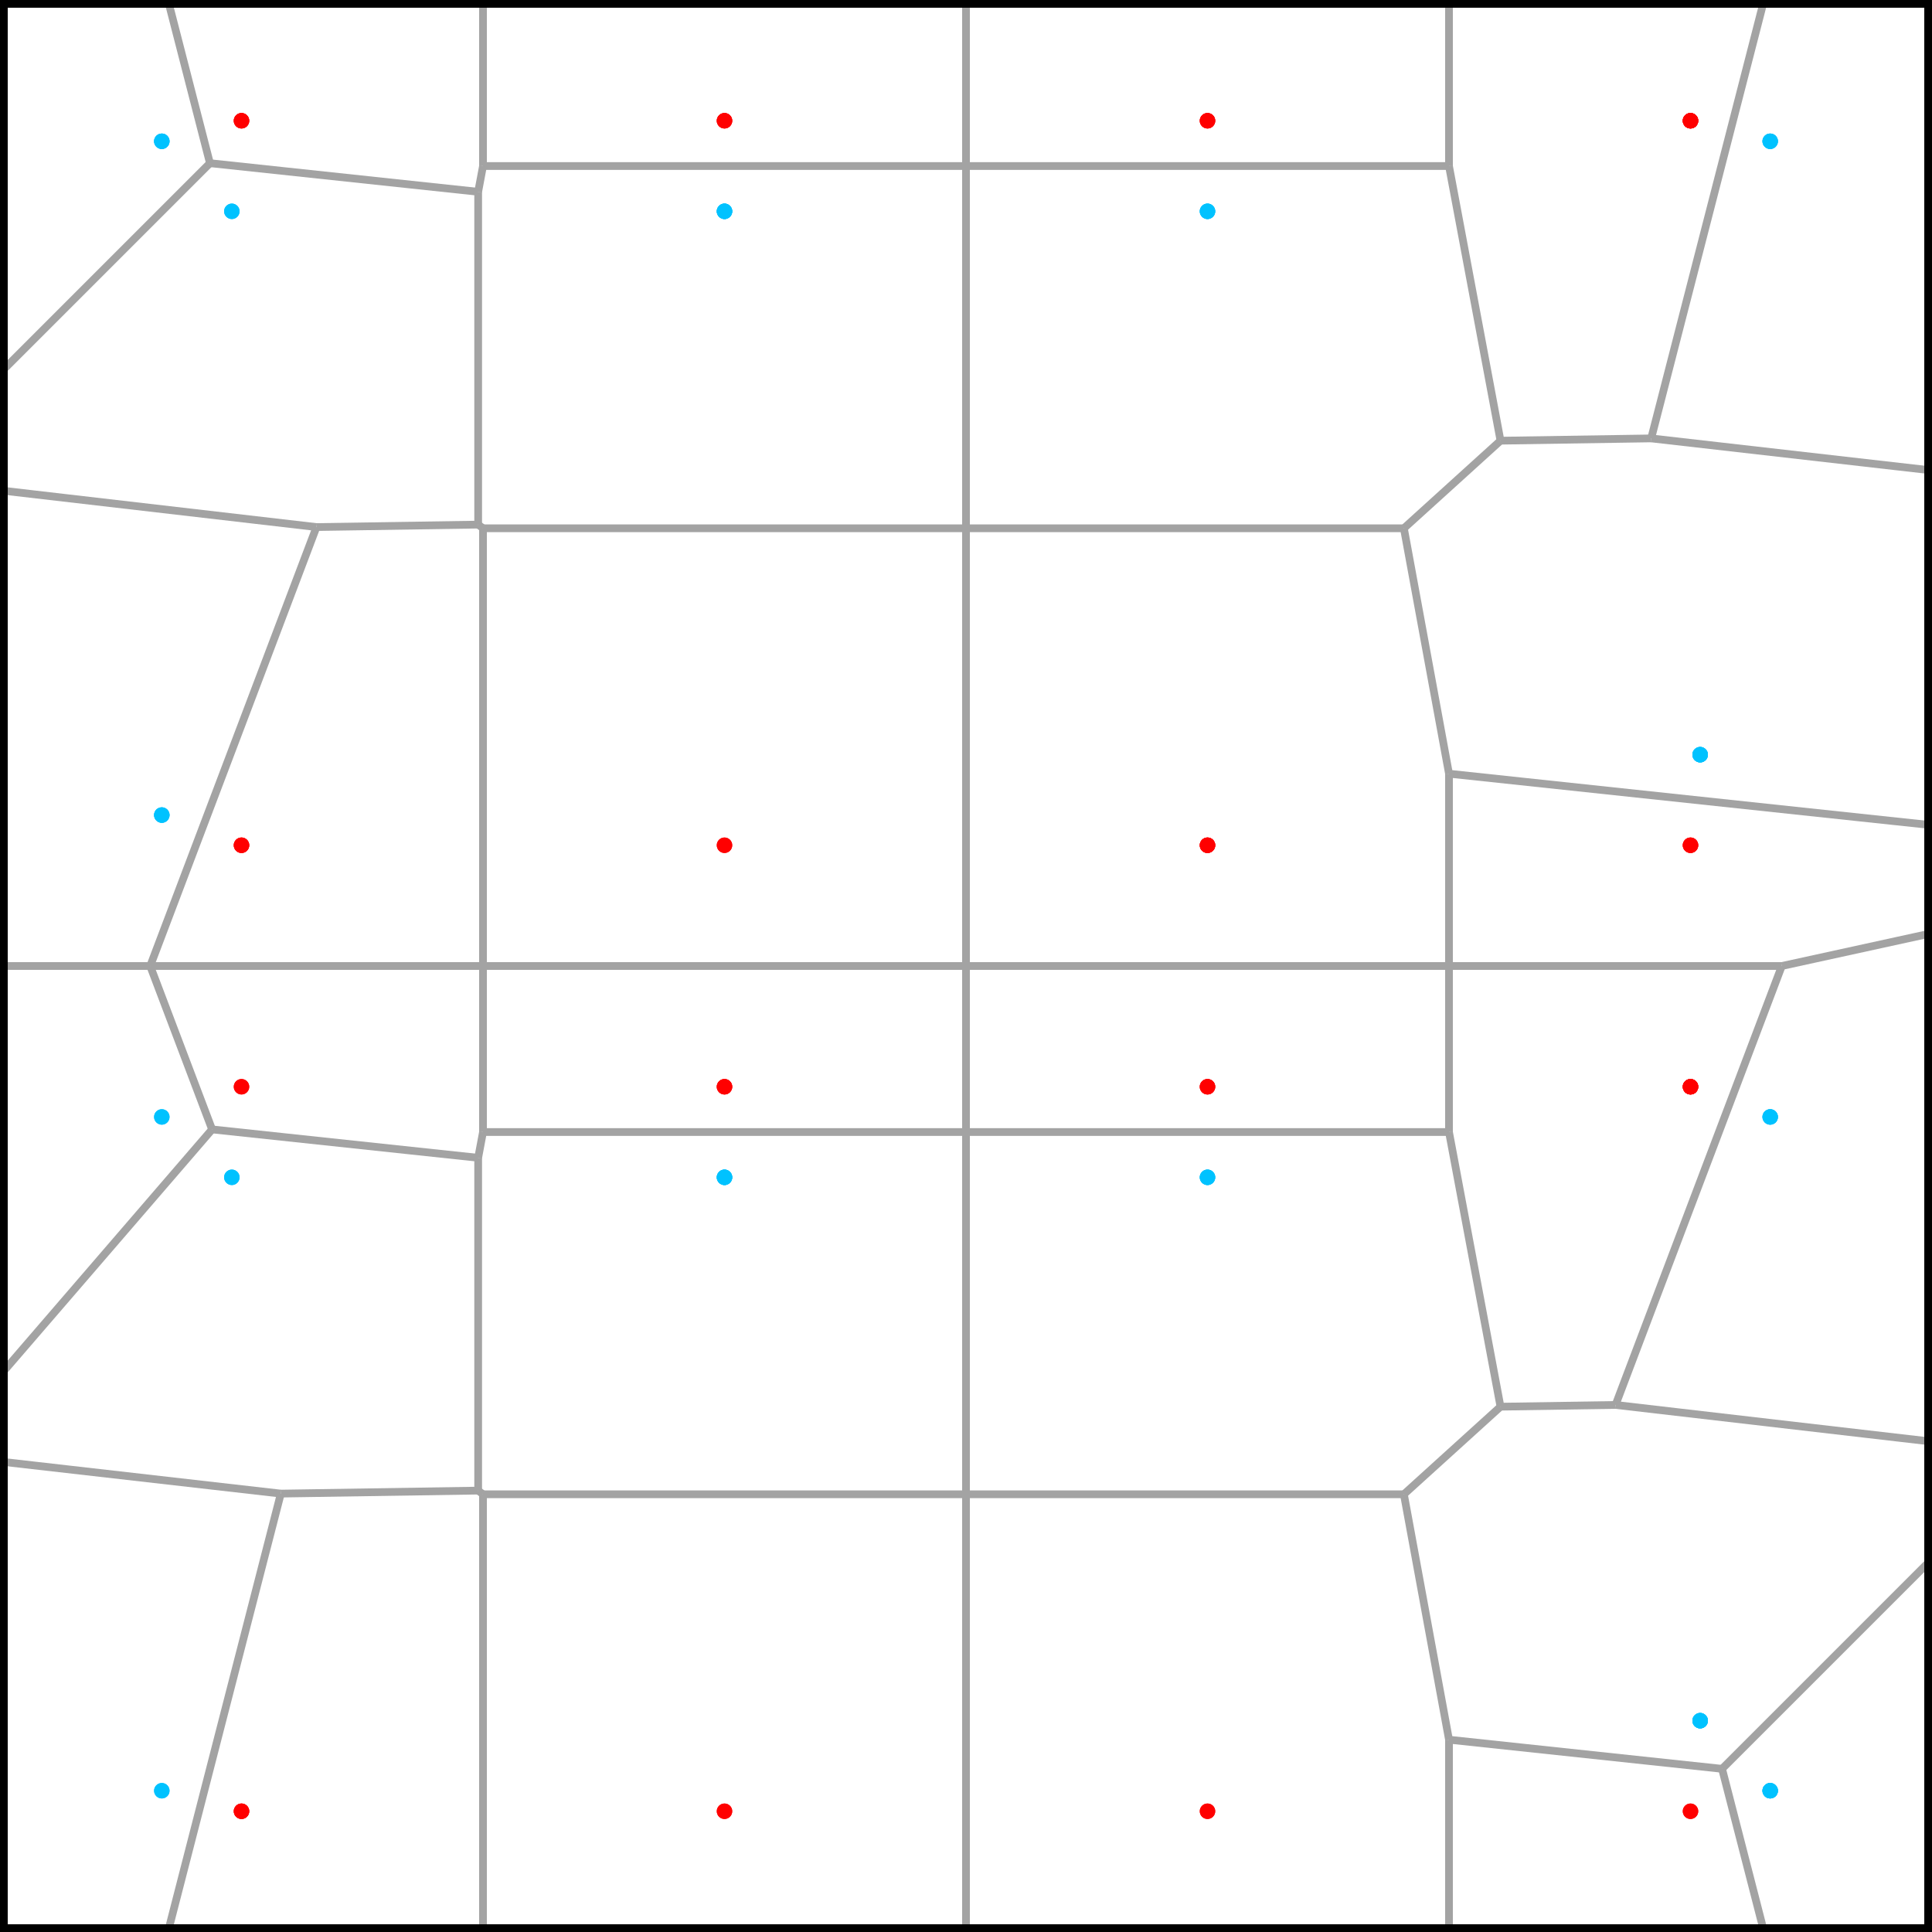
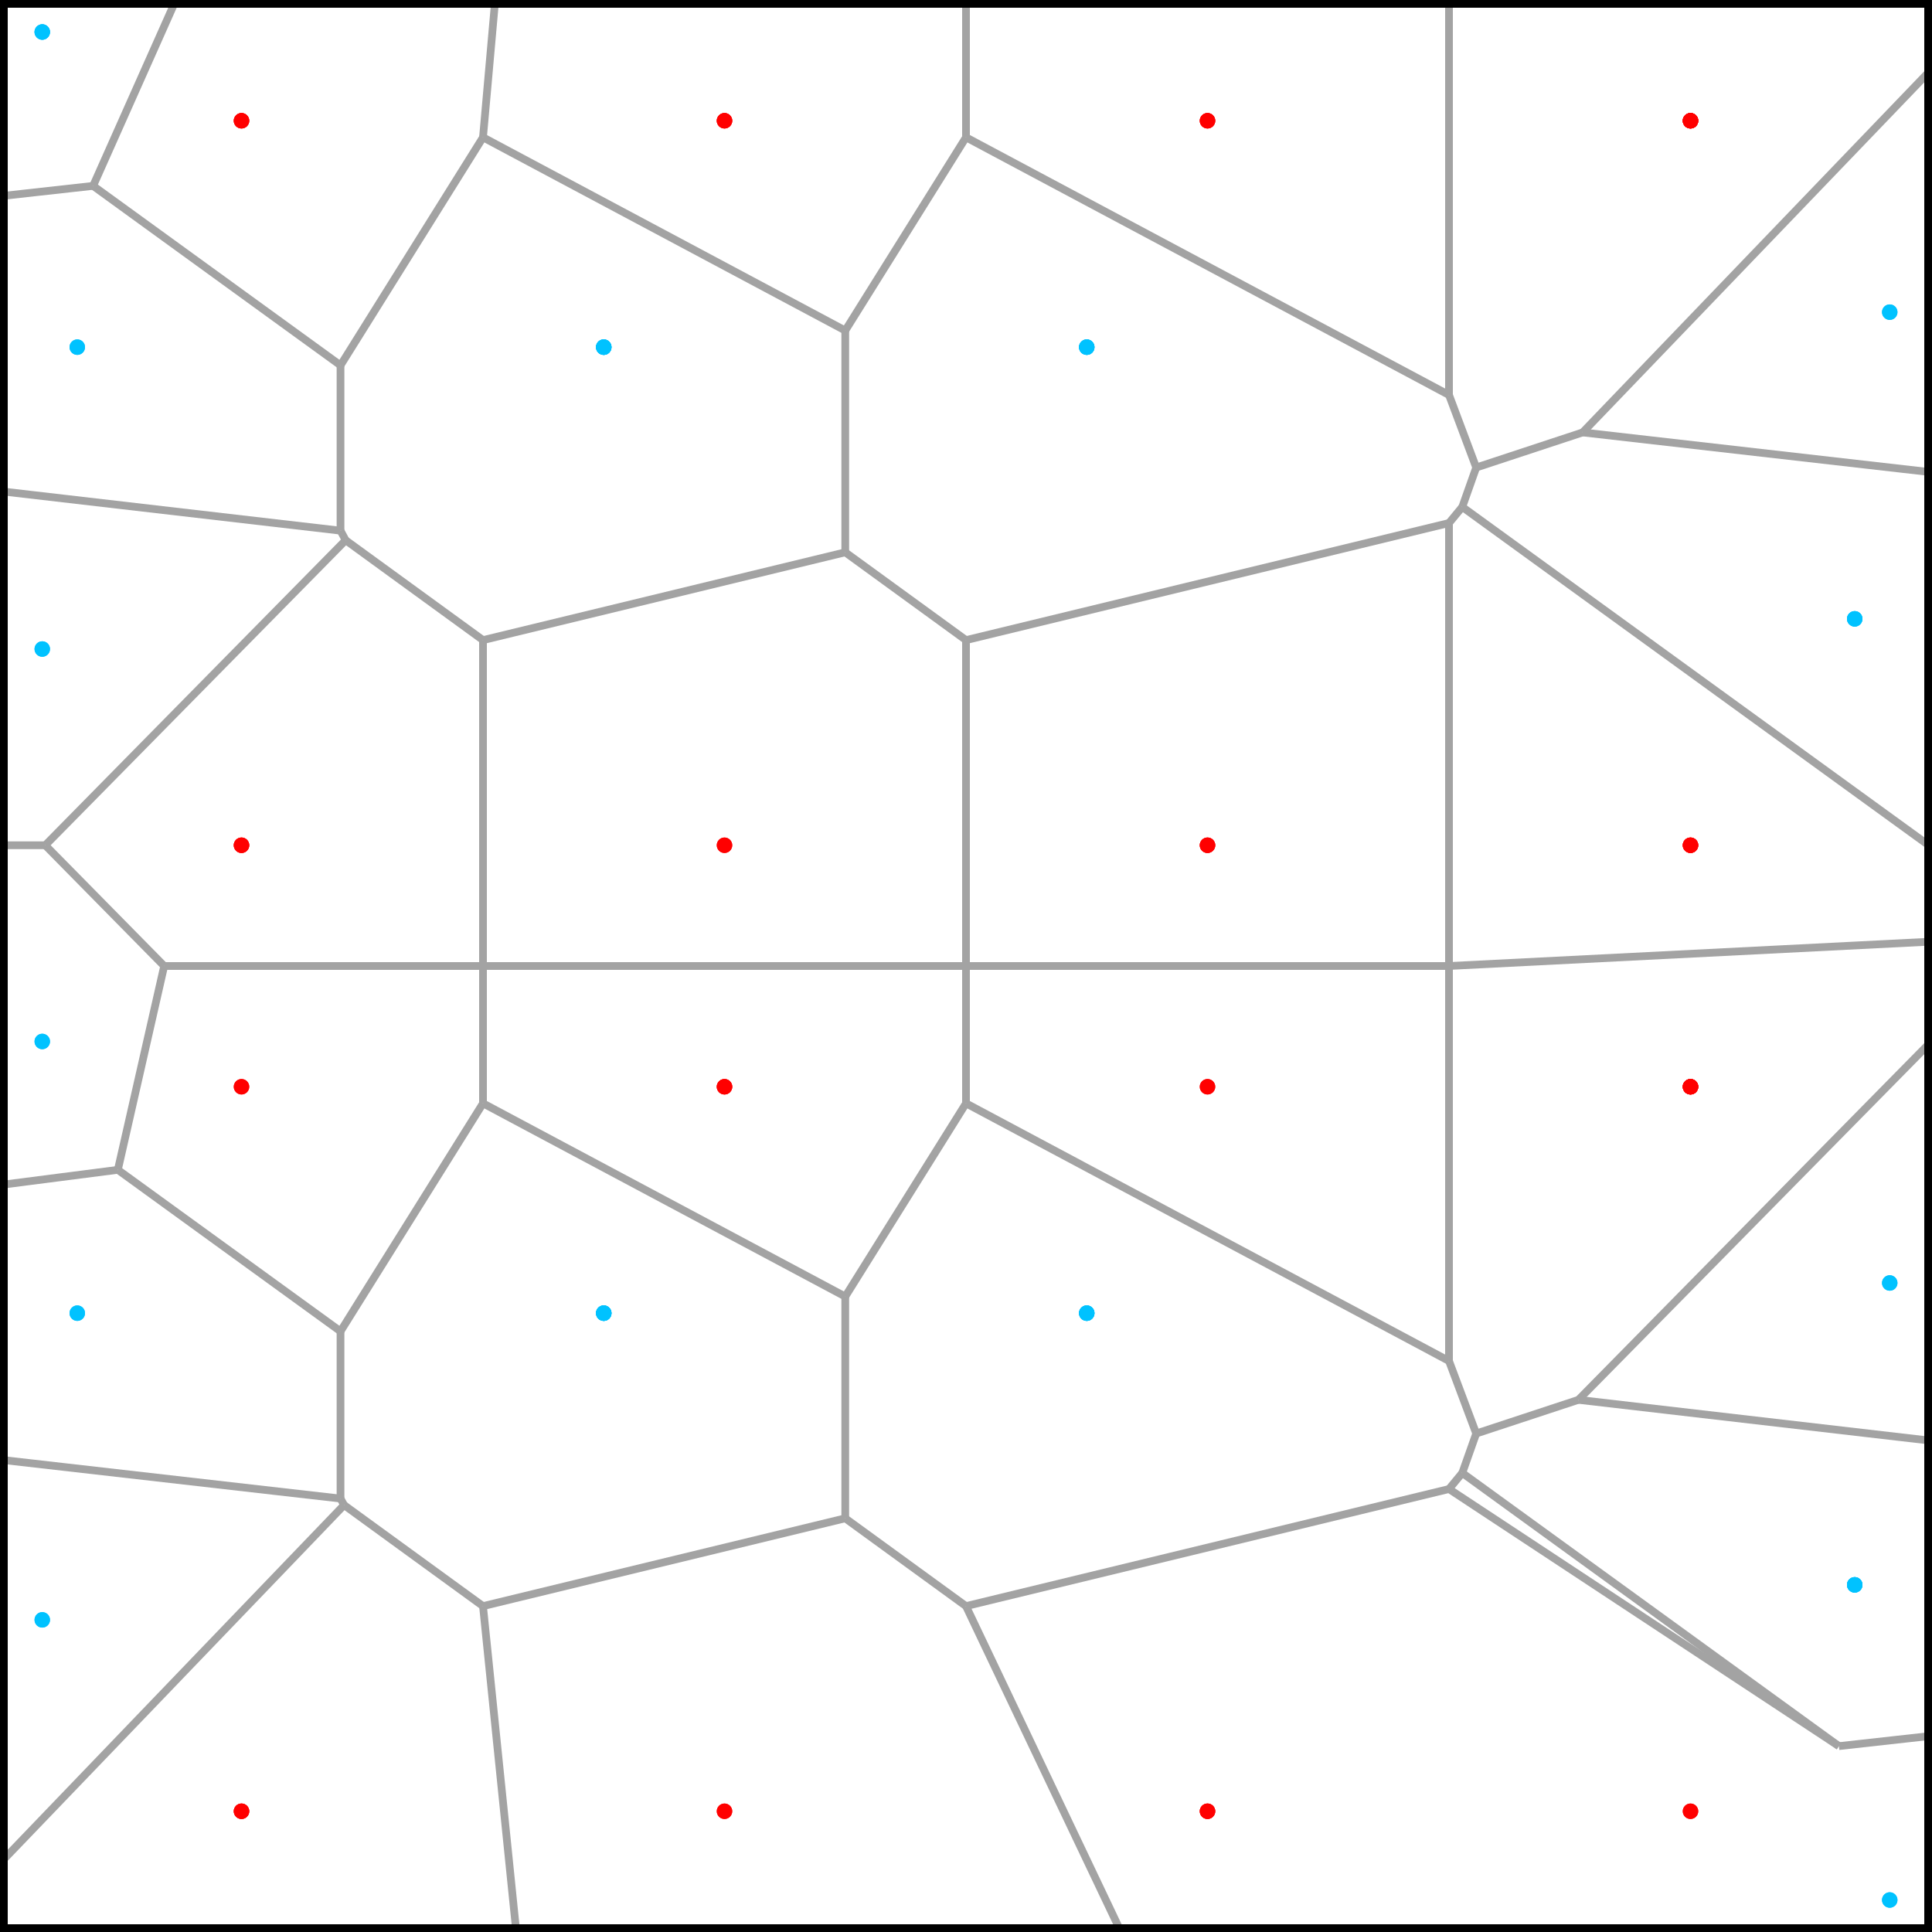
<svg xmlns="http://www.w3.org/2000/svg" baseProfile="tiny" height="250" version="1.2" width="250">
  <defs />
-   <line stroke="rgb(64%,64%,64%)" stroke-width="1" x1="62.5" x2="62.5" y1="193.359" y2="250" />
+   <line stroke="rgb(64%,64%,64%)" stroke-width="1" x1="137.358" x2="137.358" y1="250" y2="250" />
+   <circle cx="31.25" cy="234.375" fill="rgb(100%,0%,0%)" r="1" />
+   <line stroke="rgb(64%,64%,64%)" stroke-width="1" x1="62.5" x2="66.808" y1="207.83" y2="250" />
  <circle cx="93.75" cy="234.375" fill="rgb(100%,0%,0%)" r="1" />
-   <line stroke="rgb(64%,64%,64%)" stroke-width="1" x1="125.0" x2="125.0" y1="193.359" y2="250" />
+   <line stroke="rgb(64%,64%,64%)" stroke-width="1" x1="125.0" x2="145.061" y1="207.83" y2="250" />
  <circle cx="156.25" cy="234.375" fill="rgb(100%,0%,0%)" r="1" />
-   <line stroke="rgb(64%,64%,64%)" stroke-width="1" x1="187.5" x2="187.5" y1="225.116" y2="250" />
+   <line stroke="rgb(64%,64%,64%)" stroke-width="1" x1="187.5" x2="237.952" y1="192.679" y2="225.948" />
  <circle cx="218.75" cy="234.375" fill="rgb(100%,0%,0%)" r="1" />
-   <line stroke="rgb(64%,64%,64%)" stroke-width="1" x1="21.727" x2="36.339" y1="250" y2="193.272" />
-   <circle cx="20.938" cy="231.719" fill="rgb(0%,76%,100%)" r="1" />
-   <line stroke="rgb(64%,64%,64%)" stroke-width="1" x1="222.834" x2="228.273" y1="228.885" y2="250" />
-   <circle cx="229.062" cy="231.719" fill="rgb(0%,76%,100%)" r="1" />
-   <line stroke="rgb(64%,64%,64%)" stroke-width="1" x1="187.5" x2="222.834" y1="225.116" y2="228.885" />
-   <circle cx="220.0" cy="222.656" fill="rgb(0%,76%,100%)" r="1" />
-   <line stroke="rgb(64%,64%,64%)" stroke-width="1" x1="250" x2="222.834" y1="201.719" y2="228.885" />
-   <circle cx="229.062" cy="231.719" fill="rgb(0%,76%,100%)" r="1" />
-   <line stroke="rgb(64%,64%,64%)" stroke-width="1" x1="181.662" x2="187.5" y1="193.359" y2="225.116" />
-   <circle cx="220.0" cy="222.656" fill="rgb(0%,76%,100%)" r="1" />
-   <line stroke="rgb(64%,64%,64%)" stroke-width="1" x1="0" x2="36.339" y1="189.123" y2="193.272" />
-   <circle cx="30.0" cy="152.344" fill="rgb(0%,76%,100%)" r="1" />
-   <line stroke="rgb(64%,64%,64%)" stroke-width="1" x1="62.5" x2="125.0" y1="193.359" y2="193.359" />
-   <circle cx="93.75" cy="152.344" fill="rgb(0%,76%,100%)" r="1" />
-   <line stroke="rgb(64%,64%,64%)" stroke-width="1" x1="125.0" x2="181.662" y1="193.359" y2="193.359" />
-   <circle cx="156.25" cy="152.344" fill="rgb(0%,76%,100%)" r="1" />
-   <line stroke="rgb(64%,64%,64%)" stroke-width="1" x1="61.875" x2="36.339" y1="192.883" y2="193.272" />
-   <circle cx="31.25" cy="234.375" fill="rgb(100%,0%,0%)" r="1" />
-   <line stroke="rgb(64%,64%,64%)" stroke-width="1" x1="194.164" x2="181.662" y1="182.025" y2="193.359" />
-   <circle cx="220.0" cy="222.656" fill="rgb(0%,76%,100%)" r="1" />
-   <line stroke="rgb(64%,64%,64%)" stroke-width="1" x1="0" x2="27.445" y1="177.981" y2="146.145" />
-   <circle cx="20.938" cy="144.531" fill="rgb(0%,76%,100%)" r="1" />
-   <line stroke="rgb(64%,64%,64%)" stroke-width="1" x1="209.05" x2="250" y1="181.798" y2="186.548" />
-   <circle cx="229.062" cy="144.531" fill="rgb(0%,76%,100%)" r="1" />
-   <line stroke="rgb(64%,64%,64%)" stroke-width="1" x1="61.875" x2="62.5" y1="192.883" y2="193.359" />
-   <circle cx="93.75" cy="152.344" fill="rgb(0%,76%,100%)" r="1" />
-   <line stroke="rgb(64%,64%,64%)" stroke-width="1" x1="125.0" x2="125.0" y1="193.359" y2="193.359" />
-   <circle cx="156.25" cy="152.344" fill="rgb(0%,76%,100%)" r="1" />
-   <line stroke="rgb(64%,64%,64%)" stroke-width="1" x1="125.0" x2="125.0" y1="146.484" y2="193.359" />
-   <circle cx="156.25" cy="152.344" fill="rgb(0%,76%,100%)" r="1" />
-   <line stroke="rgb(64%,64%,64%)" stroke-width="1" x1="61.875" x2="61.875" y1="149.818" y2="192.883" />
-   <circle cx="93.75" cy="152.344" fill="rgb(0%,76%,100%)" r="1" />
-   <line stroke="rgb(64%,64%,64%)" stroke-width="1" x1="27.445" x2="61.875" y1="146.145" y2="149.818" />
+   <line stroke="rgb(64%,64%,64%)" stroke-width="1" x1="0" x2="44.523" y1="241.105" y2="194.756" />
+   <circle cx="5.469" cy="209.609" fill="rgb(0%,76%,100%)" r="1" />
+   <line stroke="rgb(64%,64%,64%)" stroke-width="1" x1="237.952" x2="250" y1="225.948" y2="224.609" />
+   <circle cx="240.0" cy="205.078" fill="rgb(0%,76%,100%)" r="1" />
+   <line stroke="rgb(64%,64%,64%)" stroke-width="1" x1="189.216" x2="237.952" y1="190.598" y2="225.948" />
+   <circle cx="240.0" cy="205.078" fill="rgb(0%,76%,100%)" r="1" />
+   <line stroke="rgb(64%,64%,64%)" stroke-width="1" x1="0" x2="44.062" y1="188.883" y2="193.913" />
+   <circle cx="10.0" cy="169.922" fill="rgb(0%,76%,100%)" r="1" />
+   <line stroke="rgb(64%,64%,64%)" stroke-width="1" x1="62.5" x2="109.375" y1="207.83" y2="196.467" />
+   <circle cx="78.125" cy="169.922" fill="rgb(0%,76%,100%)" r="1" />
+   <line stroke="rgb(64%,64%,64%)" stroke-width="1" x1="125.0" x2="187.5" y1="207.83" y2="192.679" />
+   <circle cx="140.625" cy="169.922" fill="rgb(0%,76%,100%)" r="1" />
+   <line stroke="rgb(64%,64%,64%)" stroke-width="1" x1="44.523" x2="62.5" y1="194.756" y2="207.83" />
+   <circle cx="78.125" cy="169.922" fill="rgb(0%,76%,100%)" r="1" />
+   <line stroke="rgb(64%,64%,64%)" stroke-width="1" x1="109.375" x2="125.0" y1="196.467" y2="207.83" />
+   <circle cx="140.625" cy="169.922" fill="rgb(0%,76%,100%)" r="1" />
+   <line stroke="rgb(64%,64%,64%)" stroke-width="1" x1="204.246" x2="250" y1="181.137" y2="186.444" />
+   <circle cx="244.531" cy="166.016" fill="rgb(0%,76%,100%)" r="1" />
+   <line stroke="rgb(64%,64%,64%)" stroke-width="1" x1="109.375" x2="109.375" y1="167.773" y2="196.467" />
+   <circle cx="140.625" cy="169.922" fill="rgb(0%,76%,100%)" r="1" />
+   <line stroke="rgb(64%,64%,64%)" stroke-width="1" x1="44.062" x2="44.523" y1="193.913" y2="194.756" />
+   <circle cx="78.125" cy="169.922" fill="rgb(0%,76%,100%)" r="1" />
+   <line stroke="rgb(64%,64%,64%)" stroke-width="1" x1="44.062" x2="44.062" y1="172.273" y2="193.913" />
+   <circle cx="78.125" cy="169.922" fill="rgb(0%,76%,100%)" r="1" />
+   <line stroke="rgb(64%,64%,64%)" stroke-width="1" x1="15.25" x2="44.062" y1="151.375" y2="172.273" />
  <circle cx="31.25" cy="140.625" fill="rgb(100%,0%,0%)" r="1" />
-   <line stroke="rgb(64%,64%,64%)" stroke-width="1" x1="62.5" x2="125.0" y1="146.484" y2="146.484" />
+   <line stroke="rgb(64%,64%,64%)" stroke-width="1" x1="62.5" x2="109.375" y1="142.773" y2="167.773" />
  <circle cx="93.75" cy="140.625" fill="rgb(100%,0%,0%)" r="1" />
-   <line stroke="rgb(64%,64%,64%)" stroke-width="1" x1="125.0" x2="187.5" y1="146.484" y2="146.484" />
+   <line stroke="rgb(64%,64%,64%)" stroke-width="1" x1="125.0" x2="187.5" y1="142.773" y2="176.107" />
  <circle cx="156.25" cy="140.625" fill="rgb(100%,0%,0%)" r="1" />
-   <line stroke="rgb(64%,64%,64%)" stroke-width="1" x1="209.05" x2="230.565" y1="181.798" y2="125.0" />
+   <line stroke="rgb(64%,64%,64%)" stroke-width="1" x1="204.246" x2="250" y1="181.137" y2="134.679" />
  <circle cx="218.75" cy="140.625" fill="rgb(100%,0%,0%)" r="1" />
-   <line stroke="rgb(64%,64%,64%)" stroke-width="1" x1="194.164" x2="209.05" y1="182.025" y2="181.798" />
+   <line stroke="rgb(64%,64%,64%)" stroke-width="1" x1="189.216" x2="187.5" y1="190.598" y2="192.679" />
+   <circle cx="218.75" cy="234.375" fill="rgb(100%,0%,0%)" r="1" />
+   <line stroke="rgb(64%,64%,64%)" stroke-width="1" x1="62.5" x2="44.062" y1="142.773" y2="172.273" />
+   <circle cx="78.125" cy="169.922" fill="rgb(0%,76%,100%)" r="1" />
+   <line stroke="rgb(64%,64%,64%)" stroke-width="1" x1="191.021" x2="204.246" y1="185.497" y2="181.137" />
  <circle cx="218.75" cy="140.625" fill="rgb(100%,0%,0%)" r="1" />
-   <line stroke="rgb(64%,64%,64%)" stroke-width="1" x1="19.435" x2="27.445" y1="125.0" y2="146.145" />
+   <line stroke="rgb(64%,64%,64%)" stroke-width="1" x1="191.021" x2="189.216" y1="185.497" y2="190.598" />
+   <circle cx="240.0" cy="205.078" fill="rgb(0%,76%,100%)" r="1" />
+   <line stroke="rgb(64%,64%,64%)" stroke-width="1" x1="125.0" x2="109.375" y1="142.773" y2="167.773" />
+   <circle cx="140.625" cy="169.922" fill="rgb(0%,76%,100%)" r="1" />
+   <line stroke="rgb(64%,64%,64%)" stroke-width="1" x1="0" x2="15.25" y1="153.341" y2="151.375" />
+   <circle cx="5.469" cy="134.766" fill="rgb(0%,76%,100%)" r="1" />
+   <line stroke="rgb(64%,64%,64%)" stroke-width="1" x1="187.5" x2="191.021" y1="176.107" y2="185.497" />
+   <circle cx="218.75" cy="140.625" fill="rgb(100%,0%,0%)" r="1" />
+   <line stroke="rgb(64%,64%,64%)" stroke-width="1" x1="21.245" x2="15.25" y1="125.0" y2="151.375" />
  <circle cx="31.25" cy="140.625" fill="rgb(100%,0%,0%)" r="1" />
-   <line stroke="rgb(64%,64%,64%)" stroke-width="1" x1="187.5" x2="194.164" y1="146.484" y2="182.025" />
+   <line stroke="rgb(64%,64%,64%)" stroke-width="1" x1="187.5" x2="187.5" y1="125.0" y2="176.107" />
  <circle cx="218.75" cy="140.625" fill="rgb(100%,0%,0%)" r="1" />
-   <line stroke="rgb(64%,64%,64%)" stroke-width="1" x1="62.5" x2="61.875" y1="146.484" y2="149.818" />
-   <circle cx="93.75" cy="152.344" fill="rgb(0%,76%,100%)" r="1" />
-   <line stroke="rgb(64%,64%,64%)" stroke-width="1" x1="62.5" x2="62.5" y1="125.0" y2="146.484" />
+   <line stroke="rgb(64%,64%,64%)" stroke-width="1" x1="62.5" x2="62.5" y1="125.0" y2="142.773" />
  <circle cx="93.75" cy="140.625" fill="rgb(100%,0%,0%)" r="1" />
-   <line stroke="rgb(64%,64%,64%)" stroke-width="1" x1="125.0" x2="125.0" y1="146.484" y2="146.484" />
+   <line stroke="rgb(64%,64%,64%)" stroke-width="1" x1="125.0" x2="125.0" y1="125.0" y2="142.773" />
  <circle cx="156.25" cy="140.625" fill="rgb(100%,0%,0%)" r="1" />
-   <line stroke="rgb(64%,64%,64%)" stroke-width="1" x1="125.0" x2="125.0" y1="125.0" y2="146.484" />
-   <circle cx="156.25" cy="140.625" fill="rgb(100%,0%,0%)" r="1" />
-   <line stroke="rgb(64%,64%,64%)" stroke-width="1" x1="187.5" x2="187.5" y1="125.0" y2="146.484" />
-   <circle cx="218.75" cy="140.625" fill="rgb(100%,0%,0%)" r="1" />
-   <line stroke="rgb(64%,64%,64%)" stroke-width="1" x1="19.435" x2="62.5" y1="125.0" y2="125.0" />
+   <line stroke="rgb(64%,64%,64%)" stroke-width="1" x1="21.245" x2="62.5" y1="125.0" y2="125.0" />
  <circle cx="31.25" cy="109.375" fill="rgb(100%,0%,0%)" r="1" />
  <line stroke="rgb(64%,64%,64%)" stroke-width="1" x1="62.5" x2="125.0" y1="125.0" y2="125.0" />
  <circle cx="93.75" cy="109.375" fill="rgb(100%,0%,0%)" r="1" />
  <line stroke="rgb(64%,64%,64%)" stroke-width="1" x1="125.0" x2="187.5" y1="125.0" y2="125.0" />
  <circle cx="156.25" cy="109.375" fill="rgb(100%,0%,0%)" r="1" />
-   <line stroke="rgb(64%,64%,64%)" stroke-width="1" x1="187.5" x2="230.565" y1="125.0" y2="125.0" />
+   <line stroke="rgb(64%,64%,64%)" stroke-width="1" x1="187.5" x2="250" y1="125.0" y2="121.84" />
  <circle cx="218.75" cy="109.375" fill="rgb(100%,0%,0%)" r="1" />
-   <line stroke="rgb(64%,64%,64%)" stroke-width="1" x1="19.435" x2="40.95" y1="125.0" y2="68.202" />
-   <circle cx="20.938" cy="105.469" fill="rgb(0%,76%,100%)" r="1" />
-   <line stroke="rgb(64%,64%,64%)" stroke-width="1" x1="19.435" x2="19.435" y1="125.0" y2="125.0" />
+   <line stroke="rgb(64%,64%,64%)" stroke-width="1" x1="5.856" x2="21.245" y1="109.375" y2="125.0" />
  <circle cx="31.25" cy="109.375" fill="rgb(100%,0%,0%)" r="1" />
-   <line stroke="rgb(64%,64%,64%)" stroke-width="1" x1="0" x2="19.435" y1="125.0" y2="125.0" />
-   <circle cx="20.938" cy="105.469" fill="rgb(0%,76%,100%)" r="1" />
-   <line stroke="rgb(64%,64%,64%)" stroke-width="1" x1="250" x2="230.565" y1="120.748" y2="125.0" />
-   <circle cx="229.062" cy="144.531" fill="rgb(0%,76%,100%)" r="1" />
-   <line stroke="rgb(64%,64%,64%)" stroke-width="1" x1="187.5" x2="250" y1="100.116" y2="106.782" />
-   <circle cx="220.0" cy="97.656" fill="rgb(0%,76%,100%)" r="1" />
  <line stroke="rgb(64%,64%,64%)" stroke-width="1" x1="62.5" x2="62.5" y1="125.0" y2="125.0" />
  <circle cx="93.75" cy="140.625" fill="rgb(100%,0%,0%)" r="1" />
-   <line stroke="rgb(64%,64%,64%)" stroke-width="1" x1="62.5" x2="62.5" y1="68.359" y2="125.0" />
+   <line stroke="rgb(64%,64%,64%)" stroke-width="1" x1="62.5" x2="62.5" y1="82.83" y2="125.0" />
  <circle cx="93.75" cy="109.375" fill="rgb(100%,0%,0%)" r="1" />
  <line stroke="rgb(64%,64%,64%)" stroke-width="1" x1="125.0" x2="125.0" y1="125.0" y2="125.0" />
  <circle cx="156.25" cy="109.375" fill="rgb(100%,0%,0%)" r="1" />
-   <line stroke="rgb(64%,64%,64%)" stroke-width="1" x1="125.0" x2="125.0" y1="68.359" y2="125.0" />
+   <line stroke="rgb(64%,64%,64%)" stroke-width="1" x1="125.0" x2="125.0" y1="82.83" y2="125.0" />
  <circle cx="156.25" cy="109.375" fill="rgb(100%,0%,0%)" r="1" />
  <line stroke="rgb(64%,64%,64%)" stroke-width="1" x1="187.5" x2="187.5" y1="125.0" y2="125.0" />
  <circle cx="218.75" cy="140.625" fill="rgb(100%,0%,0%)" r="1" />
-   <line stroke="rgb(64%,64%,64%)" stroke-width="1" x1="187.5" x2="187.5" y1="100.116" y2="125.0" />
+   <line stroke="rgb(64%,64%,64%)" stroke-width="1" x1="187.5" x2="187.5" y1="67.679" y2="125.0" />
  <circle cx="218.75" cy="109.375" fill="rgb(100%,0%,0%)" r="1" />
-   <line stroke="rgb(64%,64%,64%)" stroke-width="1" x1="181.662" x2="187.5" y1="68.359" y2="100.116" />
-   <circle cx="220.0" cy="97.656" fill="rgb(0%,76%,100%)" r="1" />
-   <line stroke="rgb(64%,64%,64%)" stroke-width="1" x1="0" x2="40.95" y1="63.452" y2="68.202" />
-   <circle cx="30.0" cy="27.344" fill="rgb(0%,76%,100%)" r="1" />
-   <line stroke="rgb(64%,64%,64%)" stroke-width="1" x1="62.5" x2="125.0" y1="68.359" y2="68.359" />
-   <circle cx="93.75" cy="27.344" fill="rgb(0%,76%,100%)" r="1" />
-   <line stroke="rgb(64%,64%,64%)" stroke-width="1" x1="125.0" x2="181.662" y1="68.359" y2="68.359" />
-   <circle cx="156.25" cy="27.344" fill="rgb(0%,76%,100%)" r="1" />
-   <line stroke="rgb(64%,64%,64%)" stroke-width="1" x1="61.875" x2="40.95" y1="67.883" y2="68.202" />
+   <line stroke="rgb(64%,64%,64%)" stroke-width="1" x1="0" x2="5.856" y1="109.375" y2="109.375" />
+   <circle cx="5.469" cy="83.984" fill="rgb(0%,76%,100%)" r="1" />
+   <line stroke="rgb(64%,64%,64%)" stroke-width="1" x1="44.728" x2="5.856" y1="69.905" y2="109.375" />
  <circle cx="31.25" cy="109.375" fill="rgb(100%,0%,0%)" r="1" />
-   <line stroke="rgb(64%,64%,64%)" stroke-width="1" x1="194.164" x2="181.662" y1="57.025" y2="68.359" />
-   <circle cx="220.0" cy="97.656" fill="rgb(0%,76%,100%)" r="1" />
-   <line stroke="rgb(64%,64%,64%)" stroke-width="1" x1="213.661" x2="250" y1="56.728" y2="60.877" />
-   <circle cx="229.062" cy="18.281" fill="rgb(0%,76%,100%)" r="1" />
-   <line stroke="rgb(64%,64%,64%)" stroke-width="1" x1="0" x2="27.166" y1="48.281" y2="21.115" />
-   <circle cx="20.938" cy="18.281" fill="rgb(0%,76%,100%)" r="1" />
-   <line stroke="rgb(64%,64%,64%)" stroke-width="1" x1="61.875" x2="62.5" y1="67.883" y2="68.359" />
-   <circle cx="93.75" cy="27.344" fill="rgb(0%,76%,100%)" r="1" />
-   <line stroke="rgb(64%,64%,64%)" stroke-width="1" x1="125.0" x2="125.0" y1="68.359" y2="68.359" />
-   <circle cx="156.25" cy="109.375" fill="rgb(100%,0%,0%)" r="1" />
-   <line stroke="rgb(64%,64%,64%)" stroke-width="1" x1="125.0" x2="125.0" y1="21.484" y2="68.359" />
-   <circle cx="156.25" cy="27.344" fill="rgb(0%,76%,100%)" r="1" />
-   <line stroke="rgb(64%,64%,64%)" stroke-width="1" x1="61.875" x2="61.875" y1="24.818" y2="67.883" />
-   <circle cx="93.75" cy="27.344" fill="rgb(0%,76%,100%)" r="1" />
-   <line stroke="rgb(64%,64%,64%)" stroke-width="1" x1="27.166" x2="61.875" y1="21.115" y2="24.818" />
+   <line stroke="rgb(64%,64%,64%)" stroke-width="1" x1="189.216" x2="250" y1="65.598" y2="109.687" />
+   <circle cx="240.0" cy="80.078" fill="rgb(0%,76%,100%)" r="1" />
+   <line stroke="rgb(64%,64%,64%)" stroke-width="1" x1="0" x2="44.062" y1="63.556" y2="68.667" />
+   <circle cx="10.0" cy="44.922" fill="rgb(0%,76%,100%)" r="1" />
+   <line stroke="rgb(64%,64%,64%)" stroke-width="1" x1="62.5" x2="109.375" y1="82.83" y2="71.467" />
+   <circle cx="78.125" cy="44.922" fill="rgb(0%,76%,100%)" r="1" />
+   <line stroke="rgb(64%,64%,64%)" stroke-width="1" x1="125.0" x2="187.5" y1="82.83" y2="67.679" />
+   <circle cx="140.625" cy="44.922" fill="rgb(0%,76%,100%)" r="1" />
+   <line stroke="rgb(64%,64%,64%)" stroke-width="1" x1="44.728" x2="62.5" y1="69.905" y2="82.83" />
+   <circle cx="78.125" cy="44.922" fill="rgb(0%,76%,100%)" r="1" />
+   <line stroke="rgb(64%,64%,64%)" stroke-width="1" x1="109.375" x2="125.0" y1="71.467" y2="82.83" />
+   <circle cx="140.625" cy="44.922" fill="rgb(0%,76%,100%)" r="1" />
+   <line stroke="rgb(64%,64%,64%)" stroke-width="1" x1="204.793" x2="250" y1="55.956" y2="61.117" />
+   <circle cx="244.531" cy="40.391" fill="rgb(0%,76%,100%)" r="1" />
+   <line stroke="rgb(64%,64%,64%)" stroke-width="1" x1="109.375" x2="109.375" y1="42.773" y2="71.467" />
+   <circle cx="140.625" cy="44.922" fill="rgb(0%,76%,100%)" r="1" />
+   <line stroke="rgb(64%,64%,64%)" stroke-width="1" x1="44.062" x2="44.728" y1="68.667" y2="69.905" />
+   <circle cx="78.125" cy="44.922" fill="rgb(0%,76%,100%)" r="1" />
+   <line stroke="rgb(64%,64%,64%)" stroke-width="1" x1="44.062" x2="44.062" y1="47.273" y2="68.667" />
+   <circle cx="78.125" cy="44.922" fill="rgb(0%,76%,100%)" r="1" />
+   <line stroke="rgb(64%,64%,64%)" stroke-width="1" x1="12.048" x2="44.062" y1="24.052" y2="47.273" />
  <circle cx="31.25" cy="15.625" fill="rgb(100%,0%,0%)" r="1" />
-   <line stroke="rgb(64%,64%,64%)" stroke-width="1" x1="62.5" x2="125.0" y1="21.484" y2="21.484" />
+   <line stroke="rgb(64%,64%,64%)" stroke-width="1" x1="62.5" x2="109.375" y1="17.773" y2="42.773" />
  <circle cx="93.75" cy="15.625" fill="rgb(100%,0%,0%)" r="1" />
-   <line stroke="rgb(64%,64%,64%)" stroke-width="1" x1="125.0" x2="187.5" y1="21.484" y2="21.484" />
+   <line stroke="rgb(64%,64%,64%)" stroke-width="1" x1="125.0" x2="187.5" y1="17.773" y2="51.107" />
  <circle cx="156.25" cy="15.625" fill="rgb(100%,0%,0%)" r="1" />
-   <line stroke="rgb(64%,64%,64%)" stroke-width="1" x1="213.661" x2="228.273" y1="56.728" y2="0" />
+   <line stroke="rgb(64%,64%,64%)" stroke-width="1" x1="204.793" x2="250" y1="55.956" y2="8.896" />
  <circle cx="218.75" cy="15.625" fill="rgb(100%,0%,0%)" r="1" />
-   <line stroke="rgb(64%,64%,64%)" stroke-width="1" x1="194.164" x2="213.661" y1="57.025" y2="56.728" />
+   <line stroke="rgb(64%,64%,64%)" stroke-width="1" x1="189.216" x2="187.5" y1="65.598" y2="67.679" />
+   <circle cx="218.75" cy="109.375" fill="rgb(100%,0%,0%)" r="1" />
+   <line stroke="rgb(64%,64%,64%)" stroke-width="1" x1="191.021" x2="204.793" y1="60.497" y2="55.956" />
  <circle cx="218.75" cy="15.625" fill="rgb(100%,0%,0%)" r="1" />
-   <line stroke="rgb(64%,64%,64%)" stroke-width="1" x1="21.727" x2="27.166" y1="0" y2="21.115" />
+   <line stroke="rgb(64%,64%,64%)" stroke-width="1" x1="62.5" x2="44.062" y1="17.773" y2="47.273" />
+   <circle cx="78.125" cy="44.922" fill="rgb(0%,76%,100%)" r="1" />
+   <line stroke="rgb(64%,64%,64%)" stroke-width="1" x1="191.021" x2="189.216" y1="60.497" y2="65.598" />
+   <circle cx="240.0" cy="80.078" fill="rgb(0%,76%,100%)" r="1" />
+   <line stroke="rgb(64%,64%,64%)" stroke-width="1" x1="125.0" x2="109.375" y1="17.773" y2="42.773" />
+   <circle cx="140.625" cy="44.922" fill="rgb(0%,76%,100%)" r="1" />
+   <line stroke="rgb(64%,64%,64%)" stroke-width="1" x1="187.5" x2="191.021" y1="51.107" y2="60.497" />
+   <circle cx="218.75" cy="15.625" fill="rgb(100%,0%,0%)" r="1" />
+   <line stroke="rgb(64%,64%,64%)" stroke-width="1" x1="0" x2="12.048" y1="25.391" y2="24.052" />
+   <circle cx="5.469" cy="4.141" fill="rgb(0%,76%,100%)" r="1" />
+   <line stroke="rgb(64%,64%,64%)" stroke-width="1" x1="187.5" x2="187.5" y1="0" y2="51.107" />
+   <circle cx="218.75" cy="15.625" fill="rgb(100%,0%,0%)" r="1" />
+   <line stroke="rgb(64%,64%,64%)" stroke-width="1" x1="22.762" x2="12.048" y1="0" y2="24.052" />
  <circle cx="31.25" cy="15.625" fill="rgb(100%,0%,0%)" r="1" />
-   <line stroke="rgb(64%,64%,64%)" stroke-width="1" x1="187.5" x2="194.164" y1="21.484" y2="57.025" />
+   <line stroke="rgb(64%,64%,64%)" stroke-width="1" x1="64.078" x2="62.5" y1="0" y2="17.773" />
+   <circle cx="93.75" cy="15.625" fill="rgb(100%,0%,0%)" r="1" />
+   <line stroke="rgb(64%,64%,64%)" stroke-width="1" x1="125.0" x2="125.0" y1="0" y2="17.773" />
+   <circle cx="156.25" cy="15.625" fill="rgb(100%,0%,0%)" r="1" />
+   <line stroke="rgb(64%,64%,64%)" stroke-width="1" x1="0" x2="66.808" y1="250" y2="250" />
+   <circle cx="244.531" cy="245.859" fill="rgb(0%,76%,100%)" r="1" />
+   <line stroke="rgb(64%,64%,64%)" stroke-width="1" x1="66.808" x2="137.358" y1="250" y2="250" />
+   <circle cx="93.75" cy="234.375" fill="rgb(100%,0%,0%)" r="1" />
+   <line stroke="rgb(64%,64%,64%)" stroke-width="1" x1="137.358" x2="137.358" y1="250" y2="250" />
+   <circle cx="244.531" cy="245.859" fill="rgb(0%,76%,100%)" r="1" />
+   <line stroke="rgb(64%,64%,64%)" stroke-width="1" x1="137.358" x2="145.061" y1="250" y2="250" />
+   <circle cx="31.25" cy="234.375" fill="rgb(100%,0%,0%)" r="1" />
+   <line stroke="rgb(64%,64%,64%)" stroke-width="1" x1="145.061" x2="250" y1="250" y2="250" />
+   <circle cx="156.25" cy="234.375" fill="rgb(100%,0%,0%)" r="1" />
+   <line stroke="rgb(64%,64%,64%)" stroke-width="1" x1="250" x2="250" y1="250" y2="224.609" />
+   <circle cx="156.25" cy="234.375" fill="rgb(100%,0%,0%)" r="1" />
+   <line stroke="rgb(64%,64%,64%)" stroke-width="1" x1="250" x2="250" y1="224.609" y2="186.444" />
+   <circle cx="240.0" cy="205.078" fill="rgb(0%,76%,100%)" r="1" />
+   <line stroke="rgb(64%,64%,64%)" stroke-width="1" x1="250" x2="250" y1="186.444" y2="134.679" />
+   <circle cx="244.531" cy="166.016" fill="rgb(0%,76%,100%)" r="1" />
+   <line stroke="rgb(64%,64%,64%)" stroke-width="1" x1="250" x2="250" y1="134.679" y2="121.84" />
+   <circle cx="218.75" cy="140.625" fill="rgb(100%,0%,0%)" r="1" />
+   <line stroke="rgb(64%,64%,64%)" stroke-width="1" x1="250" x2="250" y1="121.84" y2="109.687" />
+   <circle cx="218.75" cy="109.375" fill="rgb(100%,0%,0%)" r="1" />
+   <line stroke="rgb(64%,64%,64%)" stroke-width="1" x1="250" x2="250" y1="109.687" y2="61.117" />
+   <circle cx="240.0" cy="80.078" fill="rgb(0%,76%,100%)" r="1" />
+   <line stroke="rgb(64%,64%,64%)" stroke-width="1" x1="250" x2="250" y1="61.117" y2="8.896" />
+   <circle cx="244.531" cy="40.391" fill="rgb(0%,76%,100%)" r="1" />
+   <line stroke="rgb(64%,64%,64%)" stroke-width="1" x1="250" x2="250" y1="8.896" y2="0" />
  <circle cx="218.75" cy="15.625" fill="rgb(100%,0%,0%)" r="1" />
-   <line stroke="rgb(64%,64%,64%)" stroke-width="1" x1="62.5" x2="61.875" y1="21.484" y2="24.818" />
-   <circle cx="93.75" cy="27.344" fill="rgb(0%,76%,100%)" r="1" />
-   <line stroke="rgb(64%,64%,64%)" stroke-width="1" x1="62.5" x2="62.5" y1="0" y2="21.484" />
-   <circle cx="93.75" cy="15.625" fill="rgb(100%,0%,0%)" r="1" />
-   <line stroke="rgb(64%,64%,64%)" stroke-width="1" x1="125.0" x2="125.0" y1="21.484" y2="21.484" />
-   <circle cx="156.25" cy="27.344" fill="rgb(0%,76%,100%)" r="1" />
-   <line stroke="rgb(64%,64%,64%)" stroke-width="1" x1="125.0" x2="125.0" y1="0" y2="21.484" />
-   <circle cx="156.25" cy="15.625" fill="rgb(100%,0%,0%)" r="1" />
-   <line stroke="rgb(64%,64%,64%)" stroke-width="1" x1="187.5" x2="187.5" y1="0" y2="21.484" />
-   <circle cx="218.75" cy="15.625" fill="rgb(100%,0%,0%)" r="1" />
-   <line stroke="rgb(64%,64%,64%)" stroke-width="1" x1="0" x2="21.727" y1="250" y2="250" />
-   <circle cx="31.25" cy="234.375" fill="rgb(100%,0%,0%)" r="1" />
-   <line stroke="rgb(64%,64%,64%)" stroke-width="1" x1="21.727" x2="62.5" y1="250" y2="250" />
-   <circle cx="31.25" cy="234.375" fill="rgb(100%,0%,0%)" r="1" />
-   <line stroke="rgb(64%,64%,64%)" stroke-width="1" x1="62.5" x2="125.0" y1="250" y2="250" />
-   <circle cx="93.75" cy="234.375" fill="rgb(100%,0%,0%)" r="1" />
-   <line stroke="rgb(64%,64%,64%)" stroke-width="1" x1="125.0" x2="187.5" y1="250" y2="250" />
-   <circle cx="156.25" cy="234.375" fill="rgb(100%,0%,0%)" r="1" />
-   <line stroke="rgb(64%,64%,64%)" stroke-width="1" x1="187.5" x2="228.273" y1="250" y2="250" />
-   <circle cx="218.75" cy="234.375" fill="rgb(100%,0%,0%)" r="1" />
-   <line stroke="rgb(64%,64%,64%)" stroke-width="1" x1="228.273" x2="250" y1="250" y2="250" />
-   <circle cx="229.062" cy="231.719" fill="rgb(0%,76%,100%)" r="1" />
-   <line stroke="rgb(64%,64%,64%)" stroke-width="1" x1="250" x2="250" y1="250" y2="201.719" />
-   <circle cx="229.062" cy="231.719" fill="rgb(0%,76%,100%)" r="1" />
-   <line stroke="rgb(64%,64%,64%)" stroke-width="1" x1="250" x2="250" y1="201.719" y2="186.548" />
-   <circle cx="220.0" cy="222.656" fill="rgb(0%,76%,100%)" r="1" />
-   <line stroke="rgb(64%,64%,64%)" stroke-width="1" x1="250" x2="250" y1="186.548" y2="120.748" />
-   <circle cx="229.062" cy="144.531" fill="rgb(0%,76%,100%)" r="1" />
-   <line stroke="rgb(64%,64%,64%)" stroke-width="1" x1="250" x2="250" y1="120.748" y2="106.782" />
-   <circle cx="218.75" cy="109.375" fill="rgb(100%,0%,0%)" r="1" />
-   <line stroke="rgb(64%,64%,64%)" stroke-width="1" x1="250" x2="250" y1="106.782" y2="60.877" />
-   <circle cx="220.0" cy="97.656" fill="rgb(0%,76%,100%)" r="1" />
-   <line stroke="rgb(64%,64%,64%)" stroke-width="1" x1="250" x2="250" y1="60.877" y2="0" />
-   <circle cx="229.062" cy="18.281" fill="rgb(0%,76%,100%)" r="1" />
-   <line stroke="rgb(64%,64%,64%)" stroke-width="1" x1="250" x2="228.273" y1="0" y2="0" />
-   <circle cx="229.062" cy="18.281" fill="rgb(0%,76%,100%)" r="1" />
-   <line stroke="rgb(64%,64%,64%)" stroke-width="1" x1="228.273" x2="187.5" y1="0" y2="0" />
+   <line stroke="rgb(64%,64%,64%)" stroke-width="1" x1="250" x2="187.5" y1="0" y2="0" />
  <circle cx="218.75" cy="15.625" fill="rgb(100%,0%,0%)" r="1" />
  <line stroke="rgb(64%,64%,64%)" stroke-width="1" x1="187.5" x2="125.0" y1="0" y2="0" />
  <circle cx="156.25" cy="15.625" fill="rgb(100%,0%,0%)" r="1" />
-   <line stroke="rgb(64%,64%,64%)" stroke-width="1" x1="125.0" x2="62.5" y1="0" y2="0" />
+   <line stroke="rgb(64%,64%,64%)" stroke-width="1" x1="125.0" x2="64.078" y1="0" y2="0" />
  <circle cx="93.75" cy="15.625" fill="rgb(100%,0%,0%)" r="1" />
-   <line stroke="rgb(64%,64%,64%)" stroke-width="1" x1="62.5" x2="21.727" y1="0" y2="0" />
+   <line stroke="rgb(64%,64%,64%)" stroke-width="1" x1="64.078" x2="22.762" y1="0" y2="0" />
  <circle cx="31.25" cy="15.625" fill="rgb(100%,0%,0%)" r="1" />
-   <line stroke="rgb(64%,64%,64%)" stroke-width="1" x1="21.727" x2="0" y1="0" y2="0" />
-   <circle cx="20.938" cy="18.281" fill="rgb(0%,76%,100%)" r="1" />
-   <line stroke="rgb(64%,64%,64%)" stroke-width="1" x1="0" x2="0" y1="0" y2="48.281" />
-   <circle cx="20.938" cy="18.281" fill="rgb(0%,76%,100%)" r="1" />
-   <line stroke="rgb(64%,64%,64%)" stroke-width="1" x1="0" x2="0" y1="48.281" y2="63.452" />
-   <circle cx="30.0" cy="27.344" fill="rgb(0%,76%,100%)" r="1" />
-   <line stroke="rgb(64%,64%,64%)" stroke-width="1" x1="0" x2="0" y1="63.452" y2="125.0" />
-   <circle cx="20.938" cy="105.469" fill="rgb(0%,76%,100%)" r="1" />
-   <line stroke="rgb(64%,64%,64%)" stroke-width="1" x1="0" x2="0" y1="125.0" y2="177.981" />
-   <circle cx="20.938" cy="144.531" fill="rgb(0%,76%,100%)" r="1" />
-   <line stroke="rgb(64%,64%,64%)" stroke-width="1" x1="0" x2="0" y1="177.981" y2="189.123" />
-   <circle cx="30.0" cy="152.344" fill="rgb(0%,76%,100%)" r="1" />
-   <line stroke="rgb(64%,64%,64%)" stroke-width="1" x1="0" x2="0" y1="189.123" y2="250" />
-   <circle cx="20.938" cy="231.719" fill="rgb(0%,76%,100%)" r="1" />
+   <line stroke="rgb(64%,64%,64%)" stroke-width="1" x1="22.762" x2="0" y1="0" y2="0" />
+   <circle cx="5.469" cy="4.141" fill="rgb(0%,76%,100%)" r="1" />
+   <line stroke="rgb(64%,64%,64%)" stroke-width="1" x1="0" x2="0" y1="0" y2="25.391" />
+   <circle cx="5.469" cy="4.141" fill="rgb(0%,76%,100%)" r="1" />
+   <line stroke="rgb(64%,64%,64%)" stroke-width="1" x1="0" x2="0" y1="25.391" y2="63.556" />
+   <circle cx="10.0" cy="44.922" fill="rgb(0%,76%,100%)" r="1" />
+   <line stroke="rgb(64%,64%,64%)" stroke-width="1" x1="0" x2="0" y1="63.556" y2="109.375" />
+   <circle cx="5.469" cy="83.984" fill="rgb(0%,76%,100%)" r="1" />
+   <line stroke="rgb(64%,64%,64%)" stroke-width="1" x1="0" x2="0" y1="109.375" y2="153.341" />
+   <circle cx="5.469" cy="134.766" fill="rgb(0%,76%,100%)" r="1" />
+   <line stroke="rgb(64%,64%,64%)" stroke-width="1" x1="0" x2="0" y1="153.341" y2="188.883" />
+   <circle cx="10.0" cy="169.922" fill="rgb(0%,76%,100%)" r="1" />
+   <line stroke="rgb(64%,64%,64%)" stroke-width="1" x1="0" x2="0" y1="188.883" y2="241.105" />
+   <circle cx="5.469" cy="209.609" fill="rgb(0%,76%,100%)" r="1" />
+   <line stroke="rgb(64%,64%,64%)" stroke-width="1" x1="0" x2="0" y1="241.105" y2="250" />
+   <circle cx="31.25" cy="234.375" fill="rgb(100%,0%,0%)" r="1" />
  <line stroke="rgb(0%,0%,0%)" stroke-width="2" x1="0" x2="250" y1="0" y2="0" />
  <line stroke="rgb(0%,0%,0%)" stroke-width="2" x1="0" x2="250" y1="250" y2="250" />
  <line stroke="rgb(0%,0%,0%)" stroke-width="2" x1="0" x2="0" y1="0" y2="250" />
  <line stroke="rgb(0%,0%,0%)" stroke-width="2" x1="250" x2="250" y1="0" y2="250" />
</svg>
